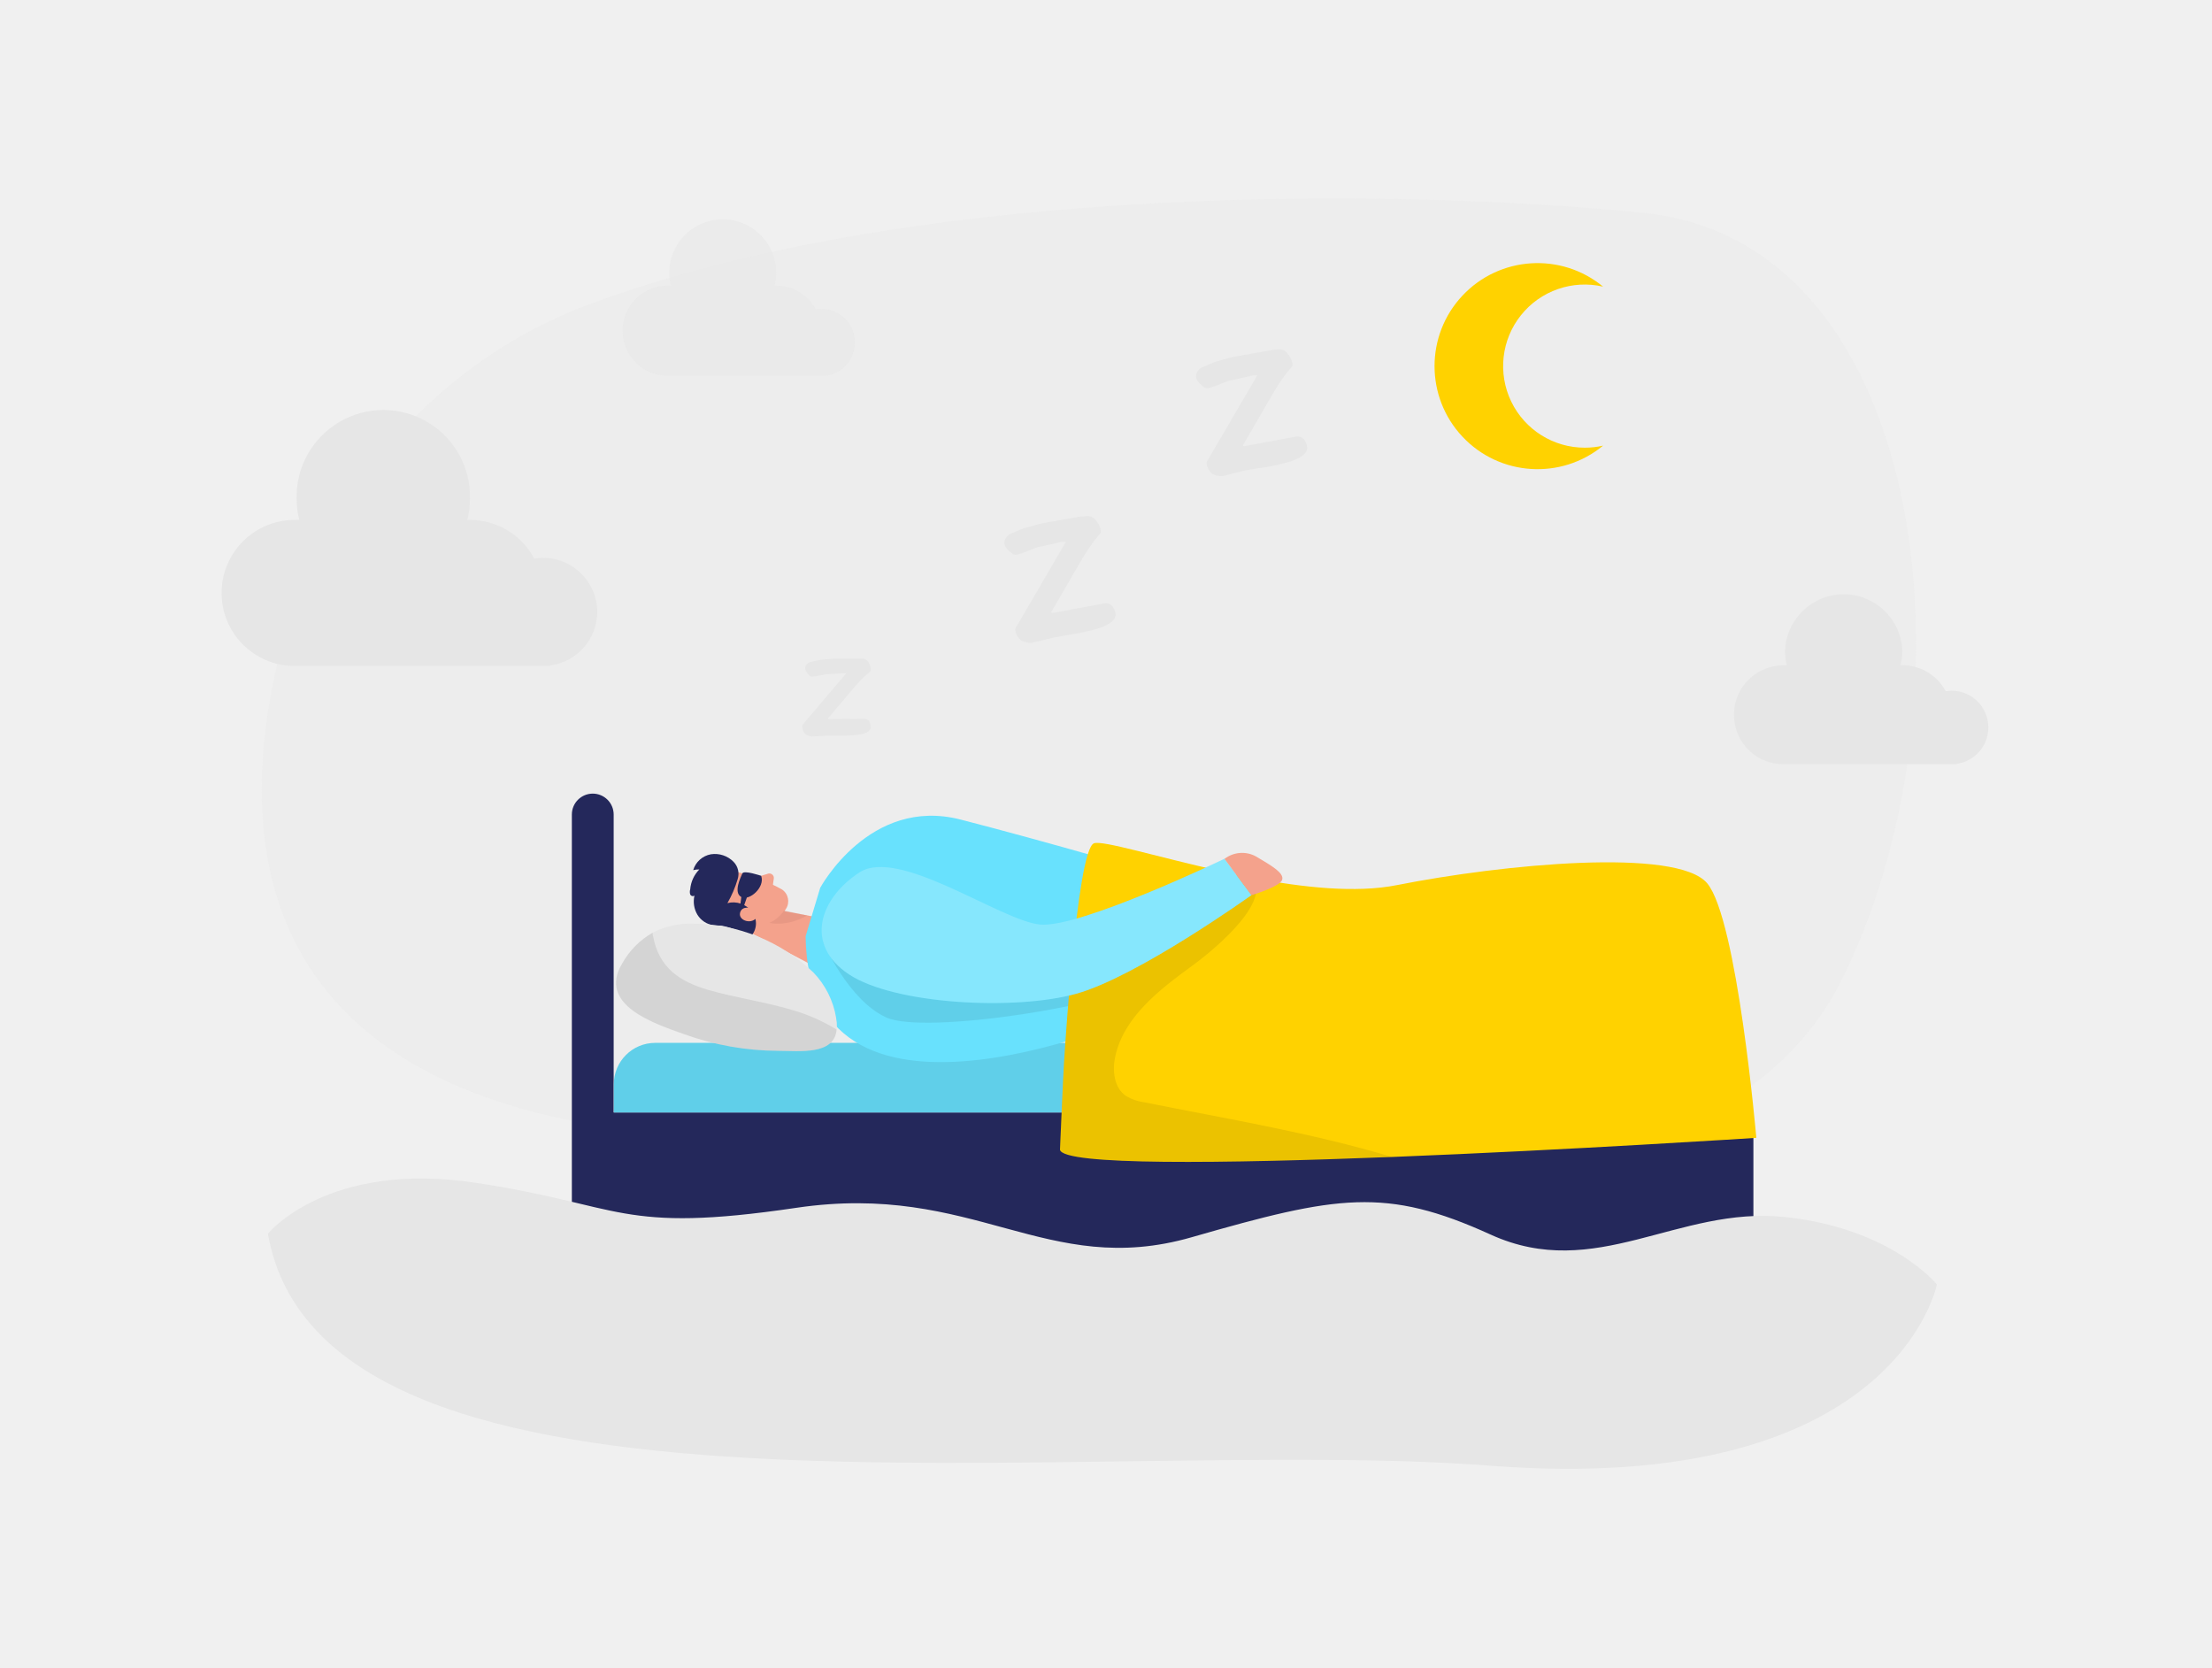
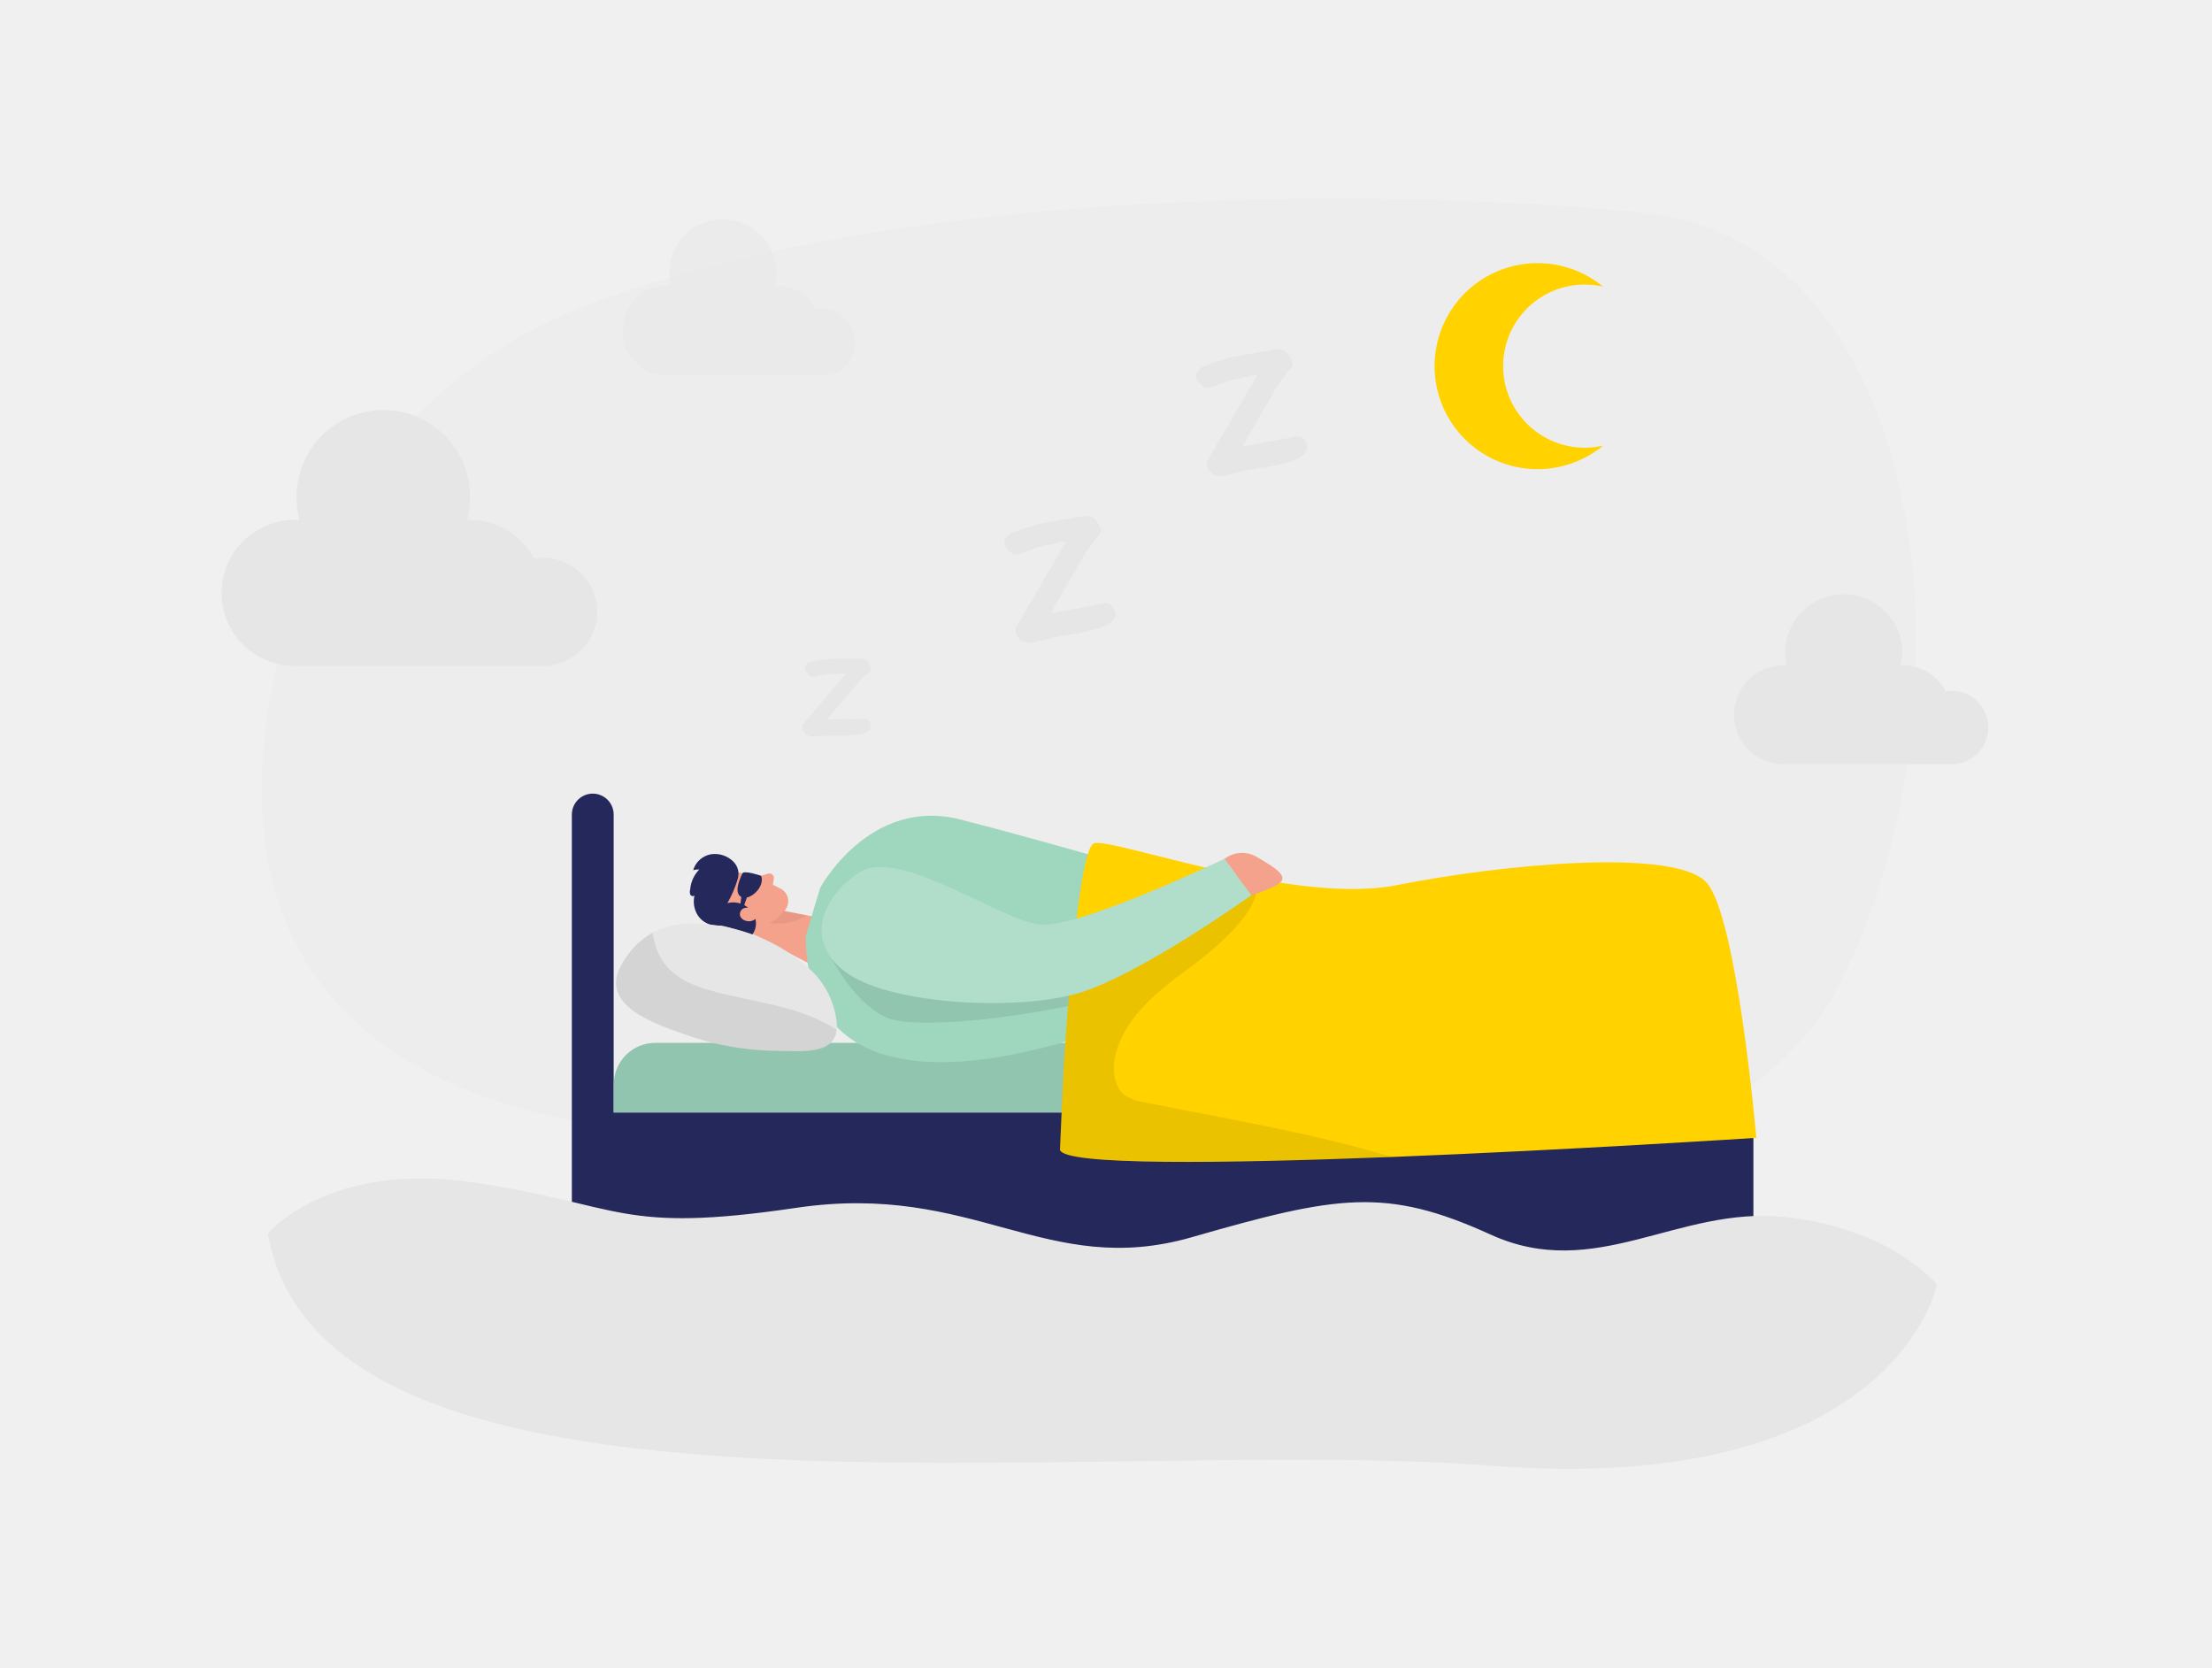
- <svg xmlns="http://www.w3.org/2000/svg" id="Layer_1" data-name="Layer 1" viewBox="0 0 400 300" width="406" height="306" class="illustration styles_illustrationTablet__1DWOa">
-   <path d="M106.26,54.4C75.45,65.92,52.59,95.14,48.09,130.48c-3.8,29.78,5.27,62.69,58.68,72.07C210.69,220.8,308,226,332.87,176.77s17.2-133.54-35.53-139C255.41,33.44,166.43,31.9,106.26,54.4Z" fill="#e6e6e6" opacity="0.3" />
-   <path d="M286.61,80.21a14.72,14.72,0,0,0,3.28-.37,18.63,18.63,0,1,1,0-28.75,14.75,14.75,0,1,0-3.28,29.12Z" fill="#ffd200" />
-   <path d="M108,109.93a9.8,9.8,0,0,0-9.8-9.8,10.31,10.31,0,0,0-1.58.14,13.18,13.18,0,0,0-11.63-7l-.48,0a15.89,15.89,0,0,0,.48-3.8,15.68,15.68,0,1,0-31.35,0,15.89,15.89,0,0,0,.48,3.8l-.48,0a13.21,13.21,0,1,0,0,26.41H99.49v-.09A9.8,9.8,0,0,0,108,109.93Z" fill="#e6e6e6" />
-   <path d="M359.55,130.78a6.63,6.63,0,0,0-6.63-6.63,7.47,7.47,0,0,0-1.07.09,8.91,8.91,0,0,0-7.87-4.7h-.32A10.83,10.83,0,0,0,344,117a10.61,10.61,0,0,0-21.21,0,10.34,10.34,0,0,0,.33,2.57h-.33a8.94,8.94,0,1,0,0,17.87h31v-.06A6.63,6.63,0,0,0,359.55,130.78Z" fill="#e6e6e6" />
-   <path d="M154.59,61.17a6.05,6.05,0,0,0-6.05-6.05,6.25,6.25,0,0,0-1,.09,8.14,8.14,0,0,0-7.18-4.29h-.3a9.5,9.5,0,0,0,.3-2.34,9.67,9.67,0,1,0-19.34,0,9.5,9.5,0,0,0,.3,2.34h-.3a8.15,8.15,0,1,0,0,16.29h28.28v0A6.05,6.05,0,0,0,154.59,61.17Z" fill="#e6e6e6" opacity="0.49" />
-   <path d="M107.19,142.76h0a3.78,3.78,0,0,1,3.78,3.78v92.08a0,0,0,0,1,0,0h-7.56a0,0,0,0,1,0,0V146.54a3.78,3.78,0,0,1,3.78-3.78Z" fill="#24285b" />
-   <rect x="109.09" y="200.41" width="207.98" height="38.29" fill="#24285b" />
-   <path d="M118.44,187.83H308.75a7.48,7.48,0,0,1,7.48,7.48v5.1a0,0,0,0,1,0,0H111a0,0,0,0,1,0,0v-5.1a7.48,7.48,0,0,1,7.48-7.48Z" fill="#68e1fd" />
-   <path d="M118.44,187.83H308.75a7.48,7.48,0,0,1,7.48,7.48v5.1a0,0,0,0,1,0,0H111a0,0,0,0,1,0,0v-5.1a7.48,7.48,0,0,1,7.48-7.48Z" opacity="0.08" />
-   <path d="M133.58,157a31.75,31.75,0,0,1,7.81,3.08,2.55,2.55,0,0,1,.73,3.53,5.59,5.59,0,0,1-5.4,2.79h-4.66a4.53,4.53,0,0,1-3.95-3.45C127.09,159.62,130.63,156.13,133.58,157Z" fill="#f4a28c" />
-   <polygon points="132.9 166.42 147.55 174.14 151.23 165.76 139.09 163.51 132.9 166.42" fill="#f4a28c" />
-   <path d="M133.38,158.27a20.2,20.2,0,0,1-1.84,4.29,4.21,4.21,0,0,1,4.38,1.49,3.43,3.43,0,0,1,0,4.36l-2.14-.76a17.64,17.64,0,0,0-3.21-1c-.53-.07-1.06,0-1.59-.09a4.08,4.08,0,0,1-2.87-1.91,4.68,4.68,0,0,1-.53-3.45.52.52,0,0,1-.77-.22,1.53,1.53,0,0,1,0-.9,5.83,5.83,0,0,1,1.65-3.61,3.79,3.79,0,0,0-1.11.13,4.09,4.09,0,0,1,3.19-2.87,4.74,4.74,0,0,1,4.12,1.37A3.12,3.12,0,0,1,133.38,158.27Z" fill="#24285b" />
-   <path d="M136,163.49s-1.85-.59-2.18.84,2.35,2.3,3.23.5Z" fill="#f4a28c" />
-   <path d="M136.64,157.93l2.29-.71a.81.81,0,0,1,1,.89l-.28,1.95Z" fill="#f4a28c" />
-   <path d="M141.77,163.89a6,6,0,0,1-2.62,2.23s2.91.85,6.81-1.33Z" fill="#ce8172" opacity="0.31" />
-   <path d="M145.68,168.55l2.64-8.76s8.93-16.57,25.39-12.34,36.47,10.14,36.47,10.14L208.26,182S146.12,210.15,145.68,168.55Z" fill="#68e1fd" />
-   <path d="M148.86,169.57s4.5,10.55,11.44,13.68S202,181,208.72,176.18l.74-9.39Z" opacity="0.08" />
-   <path d="M317.6,205s-33.49,2.18-65.92,3.46c-30.22,1.18-59.53,1.58-60-1.32,0,0,.56-13.19.74-15.93.28-4.45.8-11.61,1.47-18.62,1-10.3,2.36-20.28,3.94-20.85s11.31,2.45,22.79,5c2,.45,4,.88,6,1.27,9,1.73,18.59,2.77,26,1.29,19-3.77,50.66-6.84,56.1-.32S317.6,205,317.6,205Z" fill="#ffd200" />
-   <path d="M251.68,208.45c-30.22,1.18-59.53,1.58-60-1.32,0,0,.56-13.19.74-15.93.28-4.45.8-11.61,1.47-18.62,1.39-.68,2.73-1.47,4-2.24l14-8.44c1.88-1.12,5.46-4,8.67-5.14a5.37,5.37,0,0,1,4.11-.23,4.9,4.9,0,0,1,1.92,1.5c3.42,4.82-8.64,14.15-11,15.85-5.92,4.32-12.32,9.21-13.91,16.36-.57,2.57-.25,5.68,1.91,7.18a8.58,8.58,0,0,0,3.25,1.14C221.81,201.56,237.17,204.09,251.68,208.45Z" opacity="0.08" />
-   <path d="M155.43,157c-7.14,4.63-10.12,13-1.91,18.44s30,6.59,41.09,3.51,31.7-17.84,31.7-17.84l-4.88-6.57s-26.21,12.61-33.38,11.89S162.57,152.38,155.43,157Z" fill="#68e1fd" />
-   <path d="M155.43,157c-7.14,4.63-10.12,13-1.91,18.44s30,6.59,41.09,3.51,31.7-17.84,31.7-17.84l-4.88-6.57s-26.21,12.61-33.38,11.89S162.57,152.38,155.43,157Z" fill="#fff" opacity="0.2" />
-   <path d="M221.43,154.56a5.21,5.21,0,0,1,5.73-.42c3,1.78,5.07,3,4.69,4.22s-5.54,2.77-5.54,2.77Z" fill="#f4a28c" />
-   <path d="M151.29,185.42c-.42,4.69-6.78,3.85-10.54,3.85a50.83,50.83,0,0,1-17-3c-5.16-1.85-15.85-5.23-11.21-12.84a14.5,14.5,0,0,1,5.48-5.52,14.79,14.79,0,0,1,7.29-1.63,31.66,31.66,0,0,1,21.8,8.84,15.4,15.4,0,0,1,4.09,8.19c0,.26.08.51.11.77A6.71,6.71,0,0,1,151.29,185.42Z" fill="#e6e6e6" />
-   <path d="M151.29,185.42c-.42,4.69-6.78,3.85-10.54,3.85a50.83,50.83,0,0,1-17-3c-5.16-1.85-15.85-5.23-11.21-12.84a14.5,14.5,0,0,1,5.48-5.52c0,.23,0,.43.08.62,1,5.6,4.72,8.22,10,9.73,5.05,1.45,10.29,2.15,15.32,3.67A32.46,32.46,0,0,1,151.29,185.42Z" opacity="0.08" />
-   <path d="M48.45,222.34s10.64-13.24,37.46-9.23,25.94,9.29,58.11,4.54,45.11,12.9,71.48,5.32,35.09-9.11,54.07-.47,33.82-5.2,53.14-3.19,27.54,12.2,27.54,12.2-7.47,38.42-80.83,32.77S58.57,280.16,48.45,222.34Z" fill="#e6e6e6" />
-   <path d="M146.78,132.43a2.61,2.61,0,0,1-1.19-.46,2,2,0,0,1-.5-1.38.75.75,0,0,1,0-.23l7.93-9.35-.25,0-.22,0-3.08.15c-.05,0-.43.07-1.16.23a8.82,8.82,0,0,1-1.51.22c-.24,0-.51-.2-.8-.62a1.75,1.75,0,0,1-.4-.87,1.07,1.07,0,0,1,.35-.8,1.35,1.35,0,0,1,.82-.41q.51-.14,1.56-.33a26.61,26.61,0,0,1,2.73-.22h4.32l.35,0,.36,0a1.21,1.21,0,0,1,1,.76,2.16,2.16,0,0,1,.35,1.1.79.79,0,0,1-.1.49c-.2.15-.49.4-.87.73s-1,1-1.77,1.83l-5,5.92c.07.06.12.1.17.1l6.57-.05c.61.09.94.56,1,1.4s-.74,1.22-2.23,1.46a24.28,24.28,0,0,1-3.35.17h-2.33l-1.41.09Z" fill="#e6e6e6" />
-   <path d="M186.55,115.49a3.92,3.92,0,0,1-1.85-.38,2.89,2.89,0,0,1-1.09-1.87,1,1,0,0,1,0-.35l9.14-15.66-.37,0H192l-4.45,1c-.07,0-.61.22-1.63.62a12.93,12.93,0,0,1-2.13.72c-.36.06-.81-.17-1.34-.7a2.76,2.76,0,0,1-.81-1.16,1.67,1.67,0,0,1,.31-1.26,2,2,0,0,1,1.09-.8c.48-.22,1.21-.52,2.19-.89,1.83-.54,3.14-.88,3.92-1l6.3-1.11.5,0,.54-.06a1.81,1.81,0,0,1,1.73.83,3.28,3.28,0,0,1,.79,1.52,1.11,1.11,0,0,1,0,.73c-.25.28-.61.72-1.08,1.3s-1.22,1.7-2.12,3.12q-2.1,3.64-5.73,9.89a.45.45,0,0,0,.27.11l9.56-1.76c.92,0,1.52.57,1.8,1.79q.28,1.59-2.87,2.7a34.67,34.67,0,0,1-4.84,1.1l-1.67.3-1.72.3-2,.5Z" fill="#e6e6e6" />
-   <path d="M221.15,85.34A3.92,3.92,0,0,1,219.3,85a2.91,2.91,0,0,1-1.09-1.87,1.4,1.4,0,0,1,0-.35l9.15-15.66-.38,0h-.32l-4.46,1c-.06,0-.6.22-1.62.62a12.94,12.94,0,0,1-2.14.72c-.36.06-.8-.17-1.33-.7a2.58,2.58,0,0,1-.81-1.16,1.62,1.62,0,0,1,.3-1.26,2,2,0,0,1,1.1-.8c.48-.22,1.21-.52,2.18-.89,1.83-.54,3.14-.88,3.92-1l6.3-1.11.51-.05.53-.06a1.81,1.81,0,0,1,1.73.83,3.31,3.31,0,0,1,.8,1.52,1.26,1.26,0,0,1,0,.73c-.26.29-.62.72-1.08,1.3a35.69,35.69,0,0,0-2.12,3.12q-2.1,3.65-5.73,9.89a.37.37,0,0,0,.27.11l9.55-1.76c.92,0,1.52.57,1.8,1.79q.28,1.59-2.87,2.7a35.86,35.86,0,0,1-4.84,1.11L227,84l-1.72.3-2,.5Z" fill="#e6e6e6" />
-   <path d="M137.64,157.62s-3.13-1.07-3.4-.43-1.68,3.44-.21,4.25S138.4,159.67,137.64,157.62Z" fill="#24285b" />
-   <polygon points="134.14 160.81 133.74 163.89 134.42 163.37 135.57 160.06 134.14 160.81" fill="#24285b" />
+ <svg xmlns="http://www.w3.org/2000/svg" width="406" height="306" viewBox="0 0 406 306" fill="none">
+   <path opacity="0.3" d="M107.854 55.966C76.582 67.659 53.379 97.317 48.811 133.187C44.954 163.414 54.16 196.818 108.372 206.338C213.85 224.862 312.62 230.14 337.863 180.172C363.106 130.203 355.321 44.629 301.8 39.087C259.241 34.692 168.926 33.129 107.854 55.966Z" fill="#E6E6E6" />
+   <path d="M290.909 82.163C292.029 82.163 293.146 82.037 294.238 81.787C291.472 84.068 288.114 85.515 284.556 85.96C280.998 86.405 277.387 85.829 274.144 84.299C270.901 82.77 268.16 80.35 266.24 77.322C264.32 74.294 263.301 70.782 263.301 67.197C263.301 63.611 264.32 60.099 266.24 57.071C268.16 54.043 270.901 51.623 274.144 50.094C277.387 48.564 280.998 47.988 284.556 48.433C288.114 48.878 291.472 50.325 294.238 52.606C292.181 52.13 290.047 52.094 287.975 52.501C285.903 52.908 283.941 53.749 282.217 54.968C280.493 56.188 279.047 57.758 277.973 59.575C276.899 61.393 276.221 63.418 275.985 65.516C275.749 67.614 275.959 69.738 276.602 71.749C277.244 73.761 278.305 75.613 279.715 77.185C281.124 78.757 282.85 80.014 284.78 80.871C286.709 81.729 288.798 82.169 290.909 82.163Z" fill="#FFD200" />
+   <path d="M109.62 112.328C109.62 109.69 108.572 107.16 106.706 105.295C104.841 103.429 102.311 102.381 99.673 102.381C99.135 102.387 98.599 102.435 98.069 102.523C96.931 100.38 95.231 98.586 93.152 97.334C91.073 96.083 88.692 95.42 86.265 95.418H85.778C86.095 94.157 86.258 92.862 86.265 91.561C86.318 89.438 85.947 87.326 85.171 85.348C84.396 83.371 83.232 81.569 81.75 80.049C80.267 78.528 78.495 77.32 76.538 76.494C74.581 75.669 72.478 75.244 70.355 75.244C68.231 75.244 66.128 75.669 64.171 76.494C62.214 77.32 60.442 78.528 58.96 80.049C57.477 81.569 56.314 83.371 55.538 85.348C54.763 87.326 54.391 89.438 54.444 91.561C54.451 92.862 54.614 94.157 54.932 95.418H54.444C52.653 95.369 50.87 95.679 49.201 96.331C47.532 96.982 46.01 97.961 44.726 99.211C43.442 100.46 42.421 101.954 41.724 103.605C41.027 105.256 40.667 107.029 40.667 108.821C40.667 110.613 41.027 112.387 41.724 114.037C42.421 115.688 43.442 117.182 44.726 118.432C46.01 119.681 47.532 120.661 49.201 121.312C50.87 121.963 52.653 122.274 54.444 122.224H100.982V122.133C103.363 121.817 105.549 120.65 107.137 118.848C108.725 117.046 109.606 114.73 109.62 112.328Z" fill="#E6E6E6" />
+   <path d="M364.943 133.492C364.943 131.707 364.234 129.995 362.972 128.733C361.71 127.471 359.999 126.762 358.214 126.762C357.85 126.767 357.487 126.797 357.128 126.854C356.354 125.409 355.201 124.203 353.794 123.362C352.387 122.522 350.779 122.08 349.14 122.083H348.815C349.032 121.24 349.147 120.375 349.16 119.505C349.074 116.707 347.902 114.053 345.893 112.105C343.884 110.156 341.195 109.066 338.396 109.066C335.597 109.066 332.908 110.156 330.899 112.105C328.89 114.053 327.718 116.707 327.632 119.505C327.634 120.385 327.746 121.261 327.967 122.114H327.632C326.415 122.073 325.203 122.277 324.067 122.715C322.932 123.152 321.895 123.814 321.02 124.66C320.145 125.506 319.45 126.519 318.974 127.64C318.499 128.761 318.254 129.965 318.254 131.183C318.254 132.4 318.499 133.604 318.974 134.725C319.45 135.846 320.145 136.859 321.02 137.705C321.895 138.551 322.932 139.213 324.067 139.65C325.203 140.088 326.415 140.292 327.632 140.252H359.097V140.191C360.719 139.976 362.208 139.177 363.284 137.944C364.36 136.711 364.95 135.128 364.943 133.492Z" fill="#E6E6E6" />
+   <path opacity="0.49" d="M156.909 62.838C156.909 61.209 156.262 59.648 155.11 58.496C153.959 57.344 152.397 56.697 150.768 56.697C150.428 56.7 150.089 56.731 149.753 56.789C149.046 55.471 147.995 54.371 146.711 53.604C145.428 52.837 143.961 52.433 142.466 52.434H142.161C142.361 51.658 142.463 50.861 142.466 50.059C142.466 47.456 141.431 44.96 139.591 43.119C137.75 41.278 135.254 40.244 132.65 40.244C130.047 40.244 127.551 41.278 125.71 43.119C123.869 44.96 122.835 47.456 122.835 50.059C122.838 50.861 122.94 51.658 123.14 52.434H122.835C121.725 52.395 120.619 52.58 119.582 52.978C118.545 53.376 117.599 53.979 116.8 54.751C116.001 55.522 115.365 56.447 114.931 57.469C114.497 58.491 114.273 59.591 114.273 60.702C114.273 61.812 114.497 62.911 114.931 63.934C115.365 64.956 116.001 65.881 116.8 66.652C117.599 67.424 118.545 68.027 119.582 68.424C120.619 68.823 121.725 69.007 122.835 68.969H151.54C153.029 68.78 154.398 68.052 155.388 66.922C156.377 65.793 156.918 64.34 156.909 62.838Z" fill="#E6E6E6" />
+   <path d="M108.798 145.652C109.815 145.652 110.791 146.057 111.511 146.776C112.23 147.496 112.635 148.471 112.635 149.489V242.95H104.961V149.489C104.961 148.471 105.365 147.496 106.085 146.776C106.804 146.057 107.78 145.652 108.798 145.652Z" fill="#24285B" />
+   <path d="M321.826 204.166H110.726V243.03H321.826V204.166Z" fill="#24285B" />
+   <path d="M120.217 191.396H313.381C315.395 191.396 317.326 192.196 318.75 193.62C320.174 195.044 320.973 196.975 320.973 198.989V204.165H112.665V198.989C112.665 196.975 113.465 195.044 114.889 193.62C116.313 192.196 118.244 191.396 120.257 191.396H120.217Z" fill="#9ED6BE" />
+   <path opacity="0.08" d="M120.217 191.396H313.381C315.395 191.396 317.326 192.196 318.75 193.62C320.174 195.044 320.973 196.975 320.973 198.989V204.165H112.665V198.989C112.665 196.975 113.465 195.044 114.889 193.62C116.313 192.196 118.244 191.396 120.257 191.396H120.217Z" fill="black" />
+   <path d="M135.584 160.106C138.353 160.792 141.018 161.844 143.511 163.232C144.084 163.609 144.484 164.198 144.623 164.87C144.762 165.542 144.628 166.242 144.252 166.815C143.709 167.765 142.902 168.539 141.93 169.041C140.957 169.543 139.86 169.754 138.771 169.647H134.041C133.092 169.551 132.196 169.163 131.478 168.535C130.76 167.908 130.254 167.073 130.032 166.145C128.996 162.765 132.589 159.223 135.584 160.106Z" fill="#F4A28C" />
+   <path d="M134.894 169.667L149.763 177.502L153.499 168.997L141.176 166.713L134.894 169.667Z" fill="#F4A28C" />
+   <path d="M135.381 161.394C134.929 162.913 134.302 164.374 133.513 165.748C134.321 165.539 135.172 165.57 135.962 165.839C136.752 166.108 137.446 166.602 137.959 167.261C138.472 167.884 138.752 168.666 138.752 169.473C138.752 170.281 138.472 171.063 137.959 171.686L135.787 170.915C134.736 170.473 133.645 170.134 132.529 169.9C131.991 169.829 131.453 169.9 130.915 169.808C130.317 169.717 129.747 169.497 129.243 169.162C128.74 168.827 128.316 168.386 128.002 167.87C127.378 166.816 127.185 165.561 127.464 164.368C127.4 164.412 127.327 164.441 127.25 164.454C127.174 164.466 127.095 164.461 127.021 164.44C126.946 164.419 126.877 164.381 126.818 164.33C126.76 164.279 126.713 164.216 126.682 164.145C126.591 163.847 126.591 163.529 126.682 163.231C126.795 161.852 127.387 160.555 128.357 159.567C127.977 159.555 127.597 159.6 127.23 159.699C127.447 158.961 127.865 158.298 128.437 157.784C129.008 157.269 129.712 156.924 130.468 156.786C131.226 156.668 132 156.732 132.728 156.974C133.455 157.216 134.114 157.628 134.65 158.177C135.056 158.594 135.339 159.115 135.468 159.683C135.596 160.25 135.566 160.842 135.381 161.394Z" fill="#24285B" />
+   <path d="M138.04 166.693C138.04 166.693 136.162 166.094 135.827 167.545C135.492 168.997 138.212 169.88 139.106 168.053L138.04 166.693Z" fill="#F4A28C" />
+   <path d="M138.69 161.048L141.014 160.327C141.144 160.295 141.28 160.295 141.41 160.326C141.54 160.358 141.66 160.422 141.76 160.511C141.86 160.6 141.937 160.712 141.984 160.837C142.031 160.963 142.046 161.098 142.029 161.231L141.745 163.21L138.69 161.048Z" fill="#F4A28C" />
+   <path opacity="0.31" d="M143.897 167.098C143.25 168.096 142.326 168.882 141.237 169.361C141.237 169.361 144.191 170.224 148.149 168.011L143.897 167.098Z" fill="#CE8172" />
+   <path d="M147.865 171.829L150.545 162.938C150.545 162.938 159.609 146.119 176.316 150.412C193.023 154.706 213.333 160.705 213.333 160.705L211.384 185.481C211.384 185.481 148.312 214.053 147.865 171.829Z" fill="#9ED6BE" />
+   <path opacity="0.08" d="M151.093 172.863C151.093 172.863 155.66 183.571 162.704 186.748C169.748 189.925 205.03 184.464 211.851 179.572L212.602 170.041L151.093 172.863Z" fill="black" />
+   <path d="M322.364 208.825C322.364 208.825 288.372 211.038 255.455 212.337C224.782 213.535 195.032 213.941 194.555 210.997C194.555 210.997 195.124 197.61 195.306 194.828C195.59 190.312 196.118 183.044 196.798 175.929C197.813 165.475 199.194 155.345 200.797 154.766C202.401 154.188 212.277 157.253 223.929 159.841C225.959 160.298 227.989 160.735 230.019 161.13C239.154 162.886 248.888 163.942 256.409 162.44C275.694 158.613 307.829 155.497 313.351 162.115C318.872 168.733 322.364 208.825 322.364 208.825Z" fill="#FFD200" />
+   <path opacity="0.08" d="M255.455 212.326C224.782 213.524 195.032 213.93 194.555 210.987C194.555 210.987 195.124 197.599 195.306 194.818C195.59 190.301 196.118 183.034 196.798 175.918C198.209 175.228 199.569 174.426 200.858 173.645L215.068 165.078C216.977 163.941 220.61 161.018 223.868 159.861C224.514 159.55 225.215 159.369 225.931 159.329C226.647 159.289 227.364 159.39 228.04 159.628C228.807 159.963 229.478 160.487 229.989 161.15C233.46 166.042 221.219 175.512 218.824 177.238C212.815 181.623 206.319 186.586 204.705 193.843C204.127 196.452 204.451 199.609 206.644 201.131C207.654 201.736 208.776 202.129 209.943 202.288C225.137 205.333 240.728 207.901 255.455 212.326Z" fill="black" />
+   <path d="M157.761 160.104C150.514 164.804 147.49 173.299 155.823 178.821C164.156 184.343 186.273 185.51 197.529 182.384C208.785 179.257 229.705 164.276 229.705 164.276L224.751 157.607C224.751 157.607 198.148 170.407 190.871 169.676C183.593 168.945 165.009 155.415 157.761 160.104Z" fill="#9ED6BE" />
+   <path opacity="0.2" d="M157.761 160.104C150.514 164.804 147.49 173.299 155.823 178.821C164.156 184.343 186.273 185.51 197.529 182.384C208.785 179.257 229.705 164.276 229.705 164.276L224.751 157.607C224.751 157.607 198.148 170.407 190.871 169.676C183.593 168.945 165.009 155.415 157.761 160.104Z" fill="white" />
+   <path d="M224.751 157.629C225.572 156.995 226.561 156.617 227.595 156.541C228.629 156.466 229.663 156.696 230.567 157.202C233.612 159.009 235.713 160.247 235.328 161.486C234.942 162.724 229.705 164.297 229.705 164.297L224.751 157.629Z" fill="#F4A28C" />
+   <path d="M153.559 188.952C153.133 193.712 146.678 192.86 142.861 192.86C136.978 192.836 131.142 191.806 125.606 189.815C120.369 187.937 109.519 184.506 114.228 176.782C115.537 174.443 117.461 172.506 119.79 171.179C122.075 170.004 124.622 169.434 127.19 169.525C135.444 169.563 143.367 172.776 149.317 178.498C151.511 180.784 152.959 183.683 153.468 186.81C153.468 187.074 153.549 187.328 153.58 187.592C153.618 188.045 153.612 188.501 153.559 188.952Z" fill="#E6E6E6" />
+   <path opacity="0.08" d="M153.559 188.95C153.133 193.711 146.678 192.858 142.861 192.858C136.978 192.834 131.142 191.805 125.606 189.813C120.369 187.935 109.519 184.505 114.228 176.781C115.537 174.441 117.461 172.504 119.79 171.178C119.79 171.411 119.79 171.614 119.872 171.807C120.887 177.491 124.662 180.15 130.022 181.683C135.147 183.155 140.466 183.865 145.571 185.408C148.38 186.229 151.066 187.42 153.559 188.95Z" fill="black" />
+   <path d="M49.177 226.425C49.177 226.425 59.976 212.987 87.199 217.057C114.421 221.127 113.528 226.486 146.18 221.665C178.833 216.844 191.967 234.758 218.733 227.065C245.498 219.371 254.349 217.818 273.614 226.588C292.878 235.357 307.941 221.31 327.551 223.35C347.16 225.39 355.504 235.733 355.504 235.733C355.504 235.733 347.922 274.729 273.461 268.994C199.001 263.26 59.449 285.113 49.177 226.425Z" fill="#E6E6E6" />
+   <path d="M148.982 135.166C148.547 135.112 148.132 134.952 147.774 134.699C147.433 134.313 147.252 133.813 147.266 133.298C147.254 133.221 147.254 133.142 147.266 133.065L155.315 123.575H155.062H154.838L151.712 123.727C151.661 123.727 151.276 123.798 150.535 123.96C150.031 124.079 149.518 124.153 149.002 124.184C148.758 124.184 148.484 123.981 148.19 123.554C147.975 123.303 147.835 122.998 147.784 122.671C147.783 122.518 147.814 122.367 147.875 122.227C147.936 122.087 148.026 121.962 148.139 121.859C148.36 121.628 148.654 121.48 148.972 121.443C149.317 121.348 149.844 121.237 150.555 121.108C151.474 120.986 152.399 120.912 153.326 120.885H157.711H158.066H158.431C158.655 120.908 158.868 120.992 159.047 121.128C159.226 121.264 159.364 121.447 159.446 121.656C159.664 121.989 159.787 122.375 159.802 122.773C159.823 122.945 159.787 123.12 159.7 123.27C159.497 123.422 159.203 123.676 158.817 124.011C158.431 124.346 157.802 125.026 157.02 125.868L151.945 131.877C152.017 131.938 152.067 131.979 152.118 131.979L158.787 131.928C159.406 132.019 159.741 132.496 159.802 133.349C159.862 134.202 159.05 134.587 157.538 134.831C156.41 134.967 155.274 135.024 154.138 135.003H151.773L150.342 135.095L148.982 135.166Z" fill="#E6E6E6" />
+   <path d="M189.348 117.972C188.7 117.998 188.056 117.866 187.47 117.586C186.87 117.12 186.473 116.44 186.364 115.688C186.343 115.57 186.343 115.45 186.364 115.333L195.641 99.438H195.266H194.88L190.363 100.453C190.292 100.453 189.744 100.676 188.709 101.082C188.011 101.388 187.287 101.633 186.547 101.813C186.181 101.874 185.725 101.64 185.187 101.102C184.815 100.788 184.532 100.382 184.365 99.925C184.329 99.702 184.339 99.473 184.393 99.254C184.447 99.034 184.544 98.828 184.679 98.646C184.943 98.255 185.334 97.968 185.786 97.834C186.273 97.611 187.014 97.306 188.008 96.931C189.866 96.383 191.196 96.037 191.987 95.916L198.382 94.789H198.889L199.437 94.728C199.78 94.69 200.126 94.749 200.436 94.898C200.747 95.046 201.009 95.28 201.193 95.571C201.592 96.005 201.869 96.537 201.995 97.113C202.079 97.353 202.079 97.615 201.995 97.854C201.741 98.139 201.376 98.585 200.899 99.174C200.422 99.763 199.661 100.899 198.747 102.341C197.326 104.804 195.387 108.15 192.931 112.379C193.008 112.446 193.104 112.485 193.205 112.491L202.909 110.704C203.842 110.704 204.451 111.283 204.736 112.521C204.925 113.597 203.954 114.511 201.823 115.262C200.214 115.751 198.572 116.124 196.91 116.378L195.215 116.683L193.469 116.987L191.439 117.495L189.348 117.972Z" fill="#E6E6E6" />
+   <path d="M224.467 87.371C223.822 87.41 223.178 87.291 222.589 87.025C221.99 86.558 221.594 85.879 221.483 85.127C221.468 85.009 221.468 84.89 221.483 84.772L230.77 68.877H230.385H230.06L225.533 69.892C225.472 69.892 224.924 70.115 223.889 70.522C223.187 70.828 222.46 71.072 221.716 71.252C221.351 71.313 220.904 71.08 220.367 70.542C219.988 70.234 219.703 69.826 219.544 69.364C219.504 69.142 219.511 68.913 219.563 68.693C219.616 68.473 219.713 68.266 219.849 68.085C220.115 67.693 220.51 67.405 220.965 67.273C221.453 67.05 222.194 66.746 223.178 66.37C225.036 65.822 226.365 65.477 227.157 65.355L233.551 64.228L234.069 64.178L234.607 64.117C234.949 64.079 235.295 64.137 235.606 64.286C235.916 64.435 236.179 64.668 236.363 64.959C236.765 65.393 237.045 65.925 237.175 66.502C237.248 66.744 237.248 67.001 237.175 67.243C236.911 67.537 236.546 67.974 236.079 68.562C235.306 69.579 234.588 70.637 233.927 71.729C232.506 74.199 230.567 77.545 228.111 81.768C228.147 81.804 228.189 81.832 228.237 81.852C228.284 81.871 228.334 81.88 228.385 81.879L238.078 80.093C239.012 80.093 239.621 80.671 239.905 81.91C240.095 82.986 239.124 83.899 236.992 84.65C235.383 85.139 233.741 85.515 232.08 85.777L230.405 86.01L228.659 86.315L226.629 86.822L224.467 87.371Z" fill="#E6E6E6" />
+   <path d="M139.705 160.733C139.705 160.733 136.528 159.647 136.254 160.297C135.979 160.947 134.548 163.789 136.04 164.611C137.532 165.433 140.476 162.814 139.705 160.733Z" fill="#24285B" />
+   <path d="M136.152 163.972L135.746 167.098L136.436 166.571L137.604 163.211L136.152 163.972Z" fill="#24285B" />
</svg>
